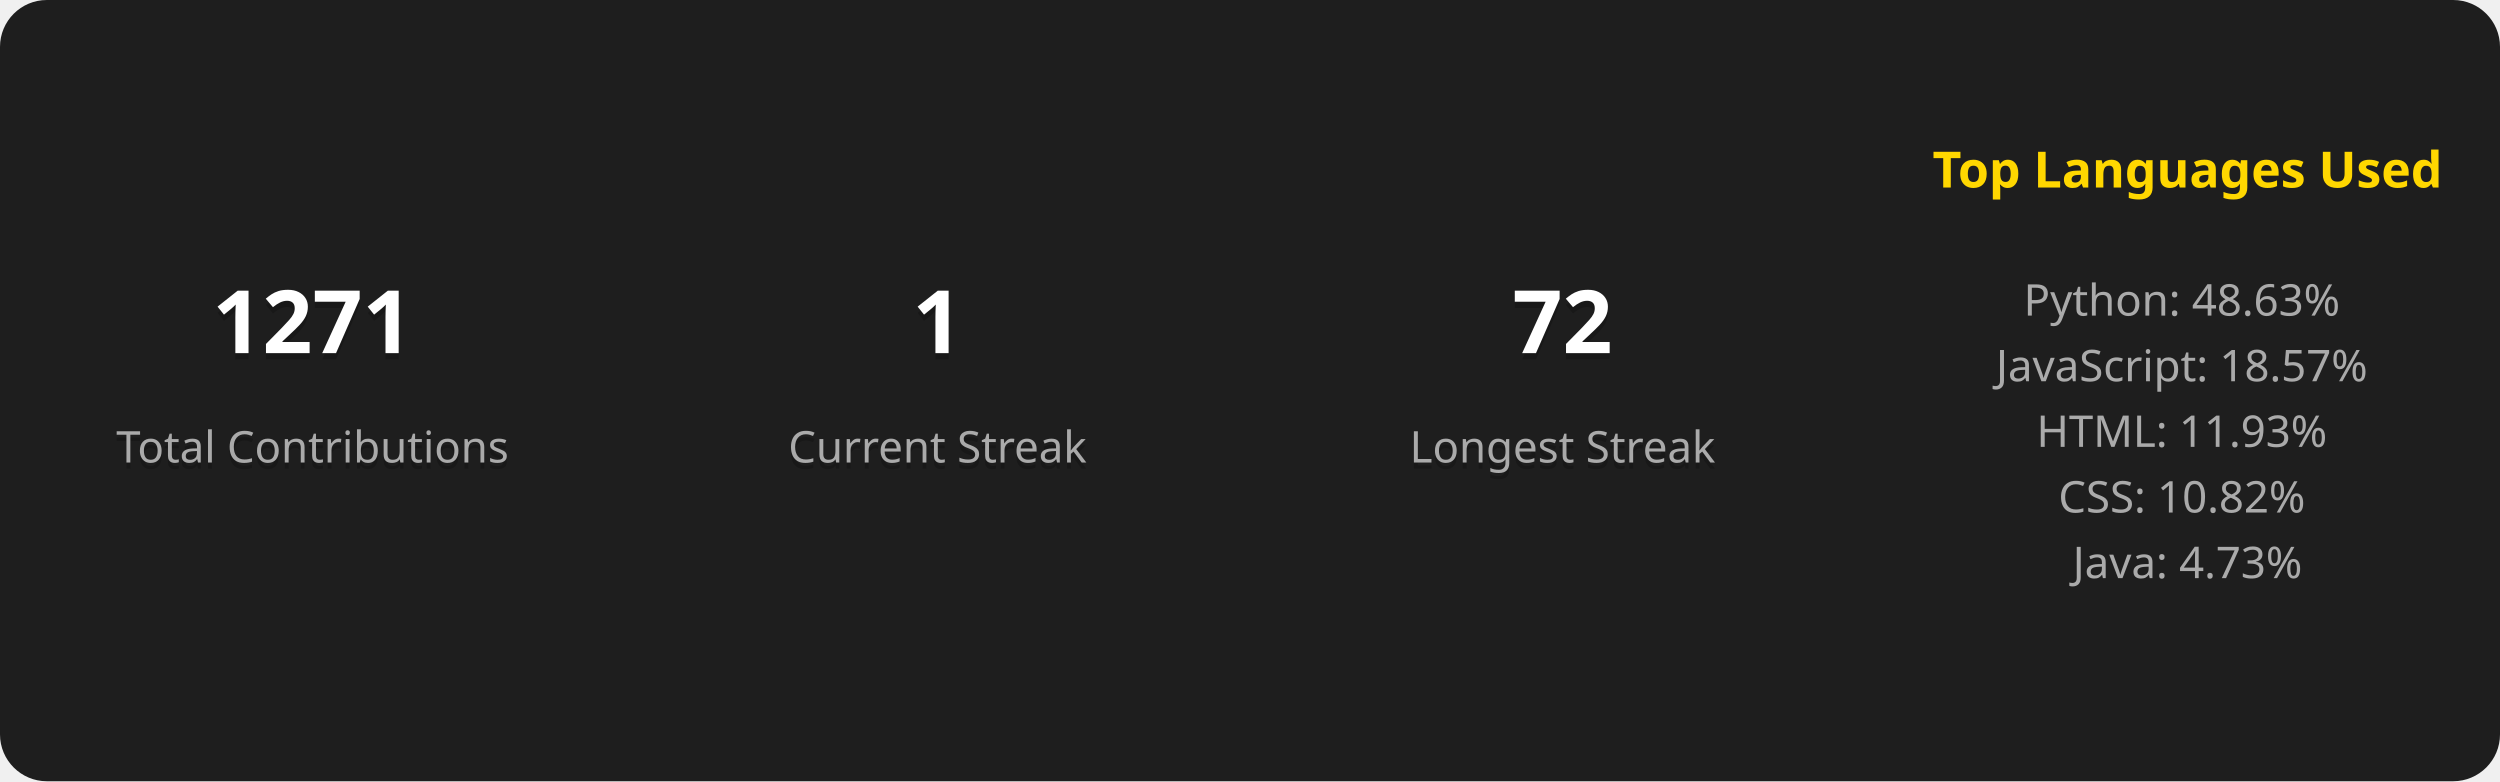
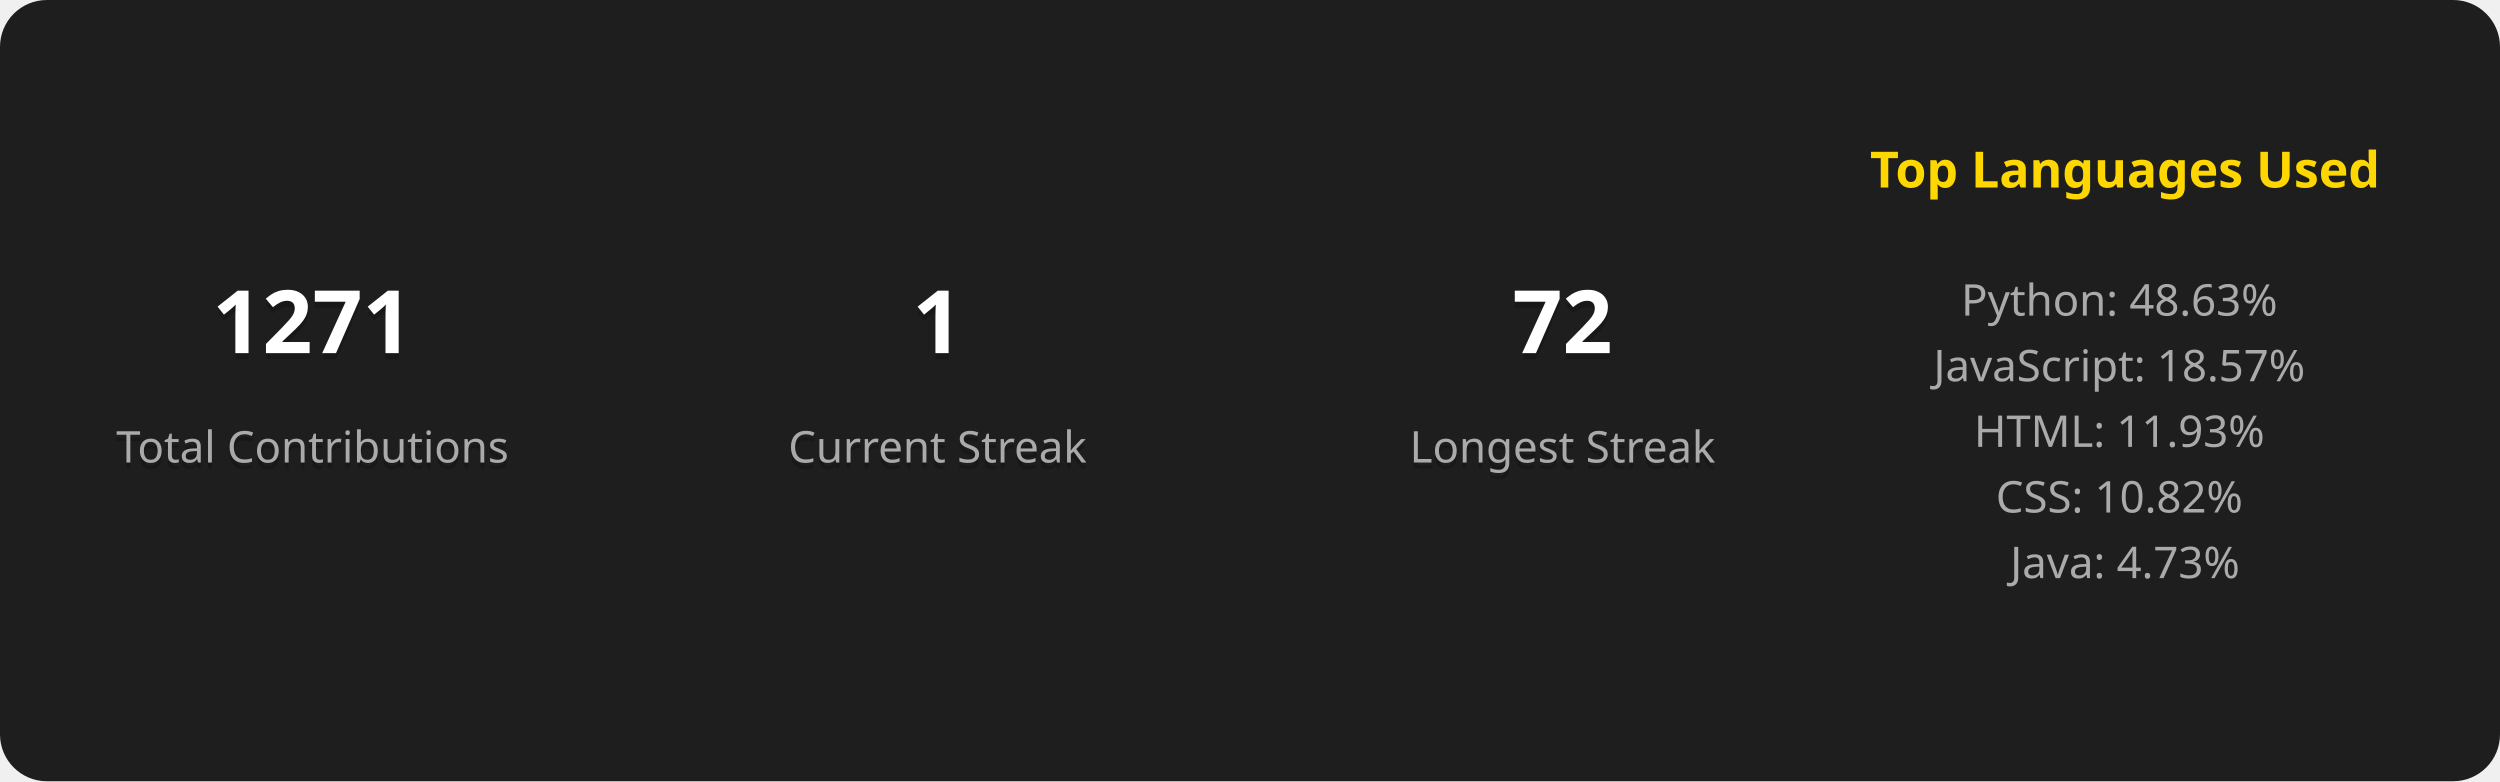
<svg xmlns="http://www.w3.org/2000/svg" width="800" height="250">
  <style>
    .title {
      font: bold 16px sans-serif;
      fill: #FFD700;
    }
    .stat {
      font: bold 28px sans-serif;
      fill: #FFFFFF;
    }
    .label {
      font: 14px sans-serif;
      fill: #AAAAAA;
    }
    .section {
      text-anchor: middle;
    }
    .shadow {
      fill: #00000033; /* Adds a subtle shadow */
    }
  </style>
  <rect width="100%" height="100%" fill="#1E1E1E" rx="15" />
  <g class="section" transform="translate(100, 125)">
    <text class="stat shadow" y="-10">1271</text>
    <text class="stat" y="-12">1271</text>
    <text class="label shadow" y="25">Total Contributions</text>
    <text class="label" y="23">Total Contributions</text>
  </g>
  <g class="section" transform="translate(300, 125)">
    <text class="stat shadow" y="-10">1</text>
    <text class="stat" y="-12">1</text>
    <text class="label shadow" y="25">Current Streak</text>
    <text class="label" y="23">Current Streak</text>
  </g>
  <g class="section" transform="translate(500, 125)">
    <text class="stat shadow" y="-10">72</text>
    <text class="stat" y="-12">72</text>
    <text class="label shadow" y="25">Longest Streak</text>
    <text class="label" y="23">Longest Streak</text>
  </g>
-   <g class="section" transform="translate(700, 80)">
+   <g class="section" transform="translate(680, 80)">
    <text class="title" x="0" y="-20">Top Languages Used</text>
    <text class="label" x="0" y="0">
      <tspan x="0" dy="1.5em">Python: 48.63%</tspan>
      <tspan x="0" dy="1.5em">JavaScript: 18.57%</tspan>
      <tspan x="0" dy="1.5em">HTML: 11.93%</tspan>
      <tspan x="0" dy="1.5em">CSS: 10.82%</tspan>
      <tspan x="0" dy="1.5em">Java: 4.73%</tspan>
    </text>
  </g>
</svg>
